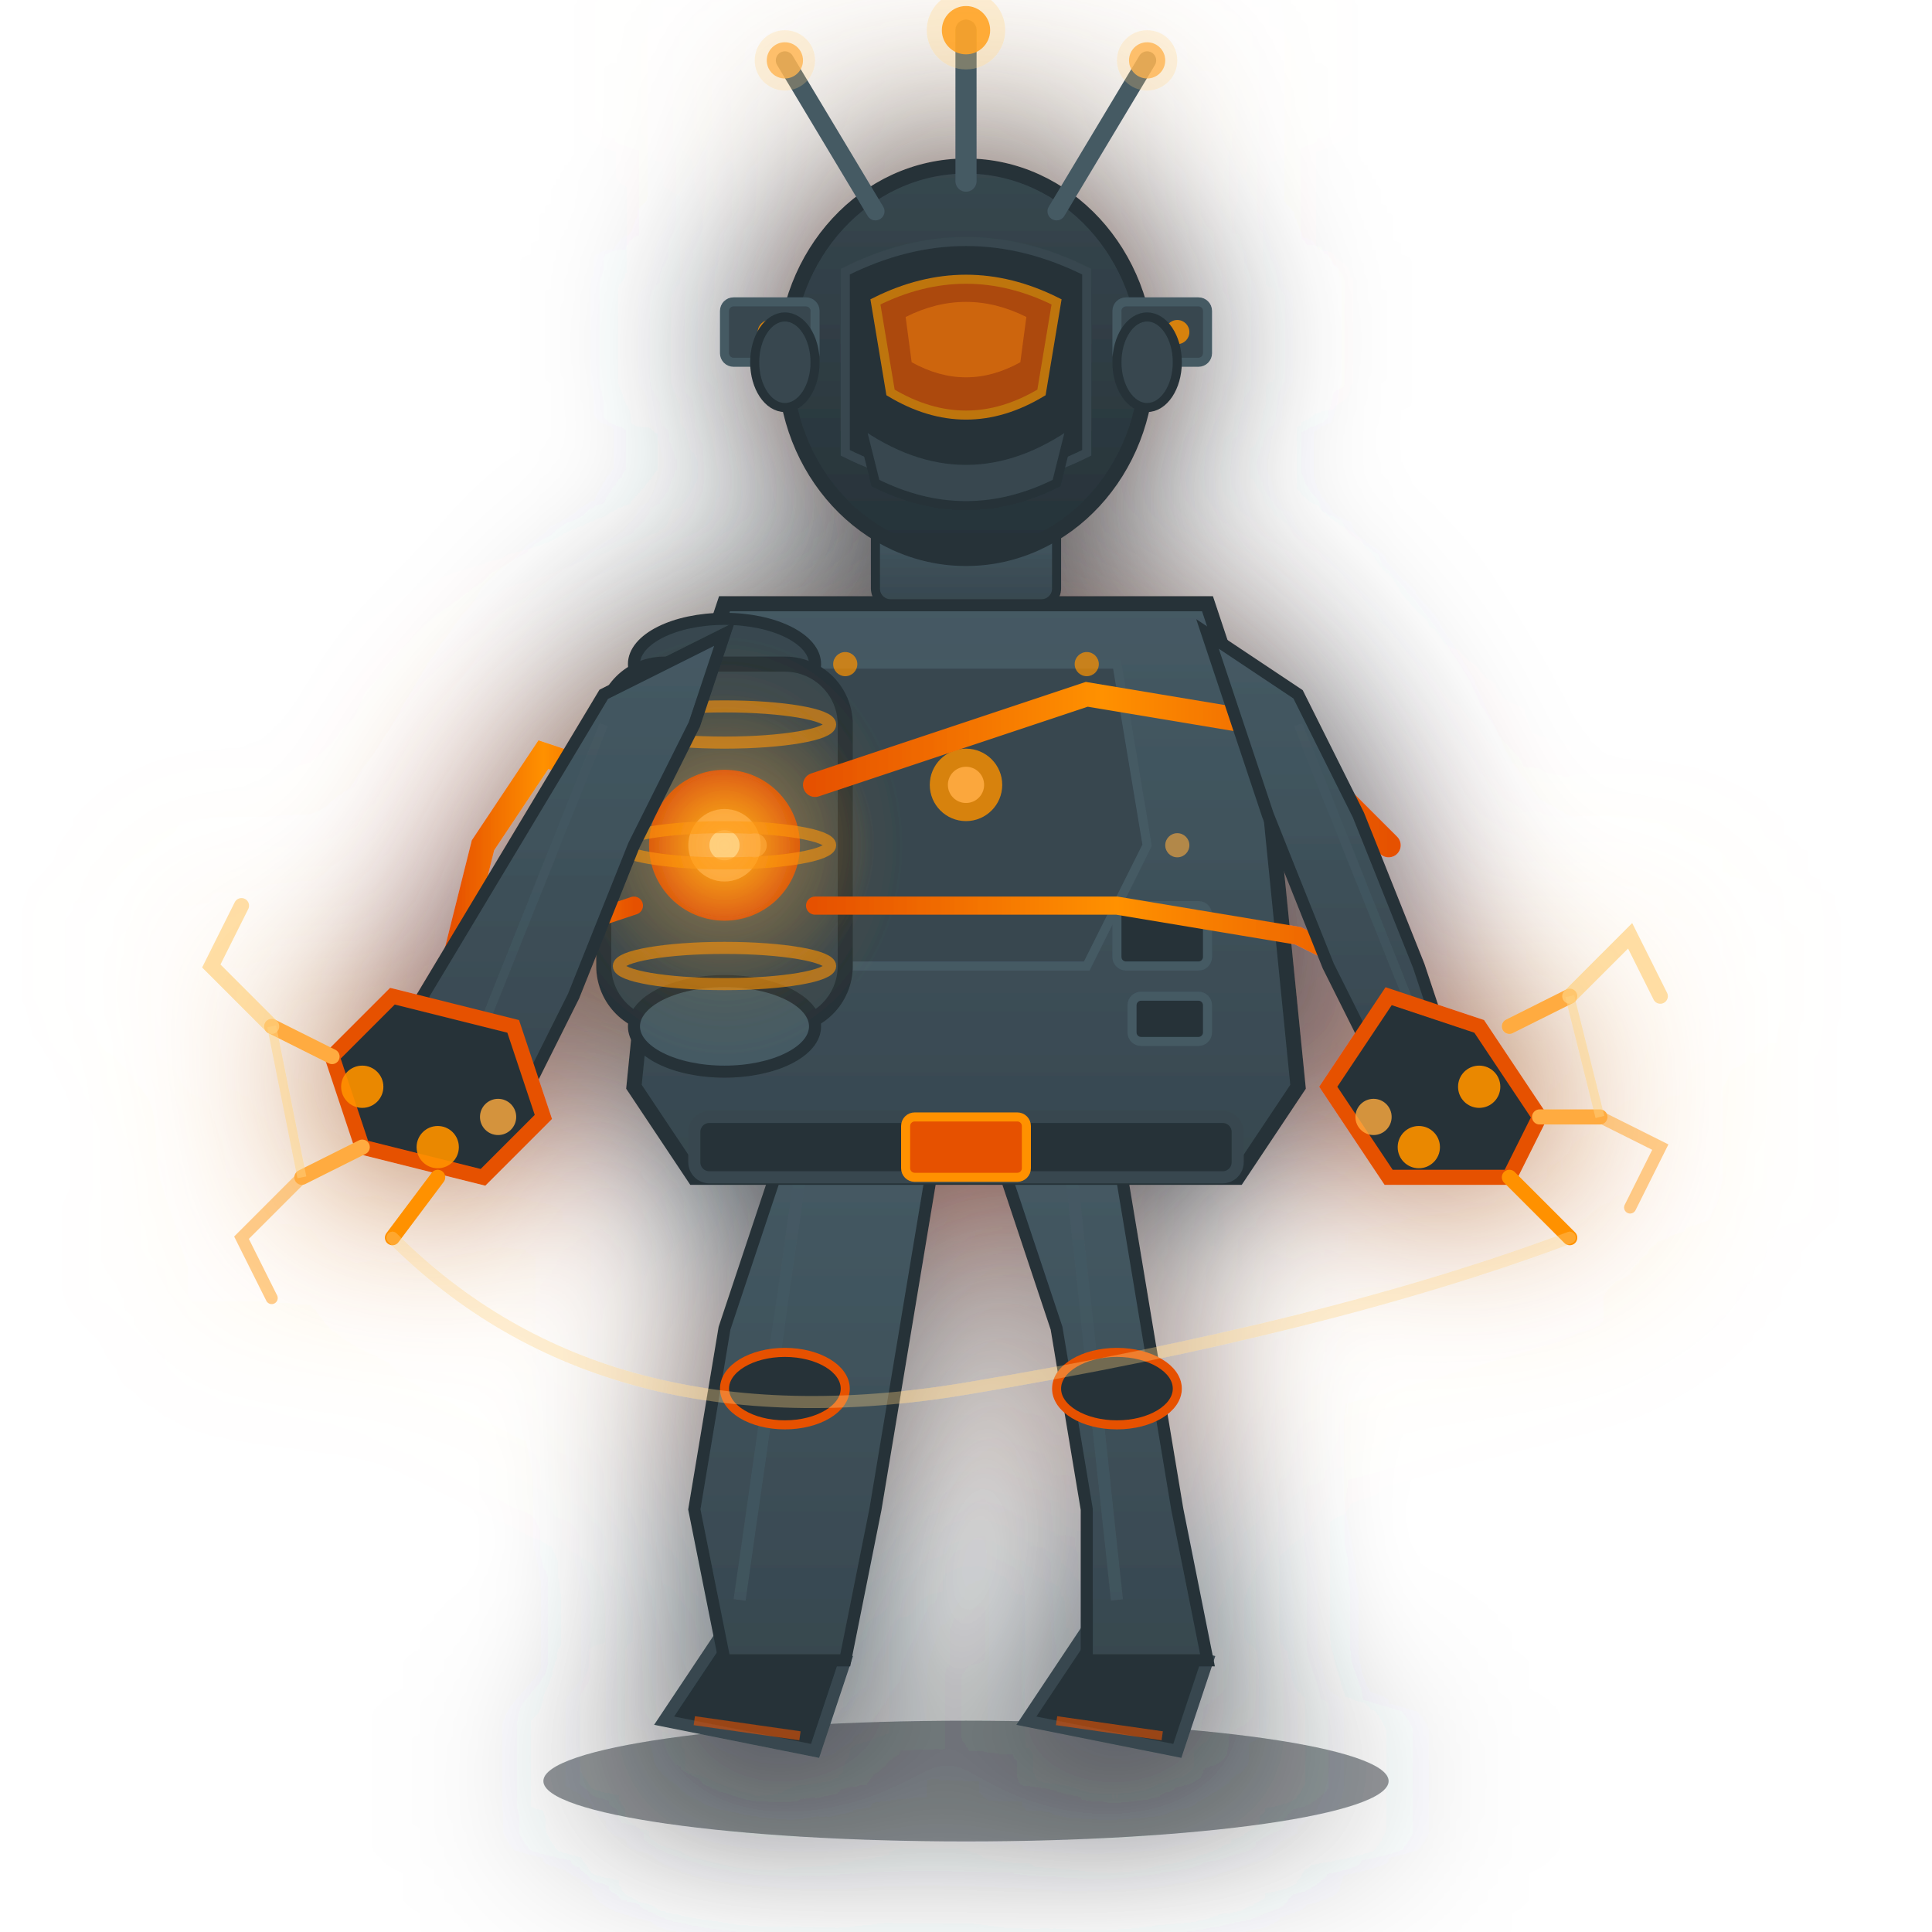
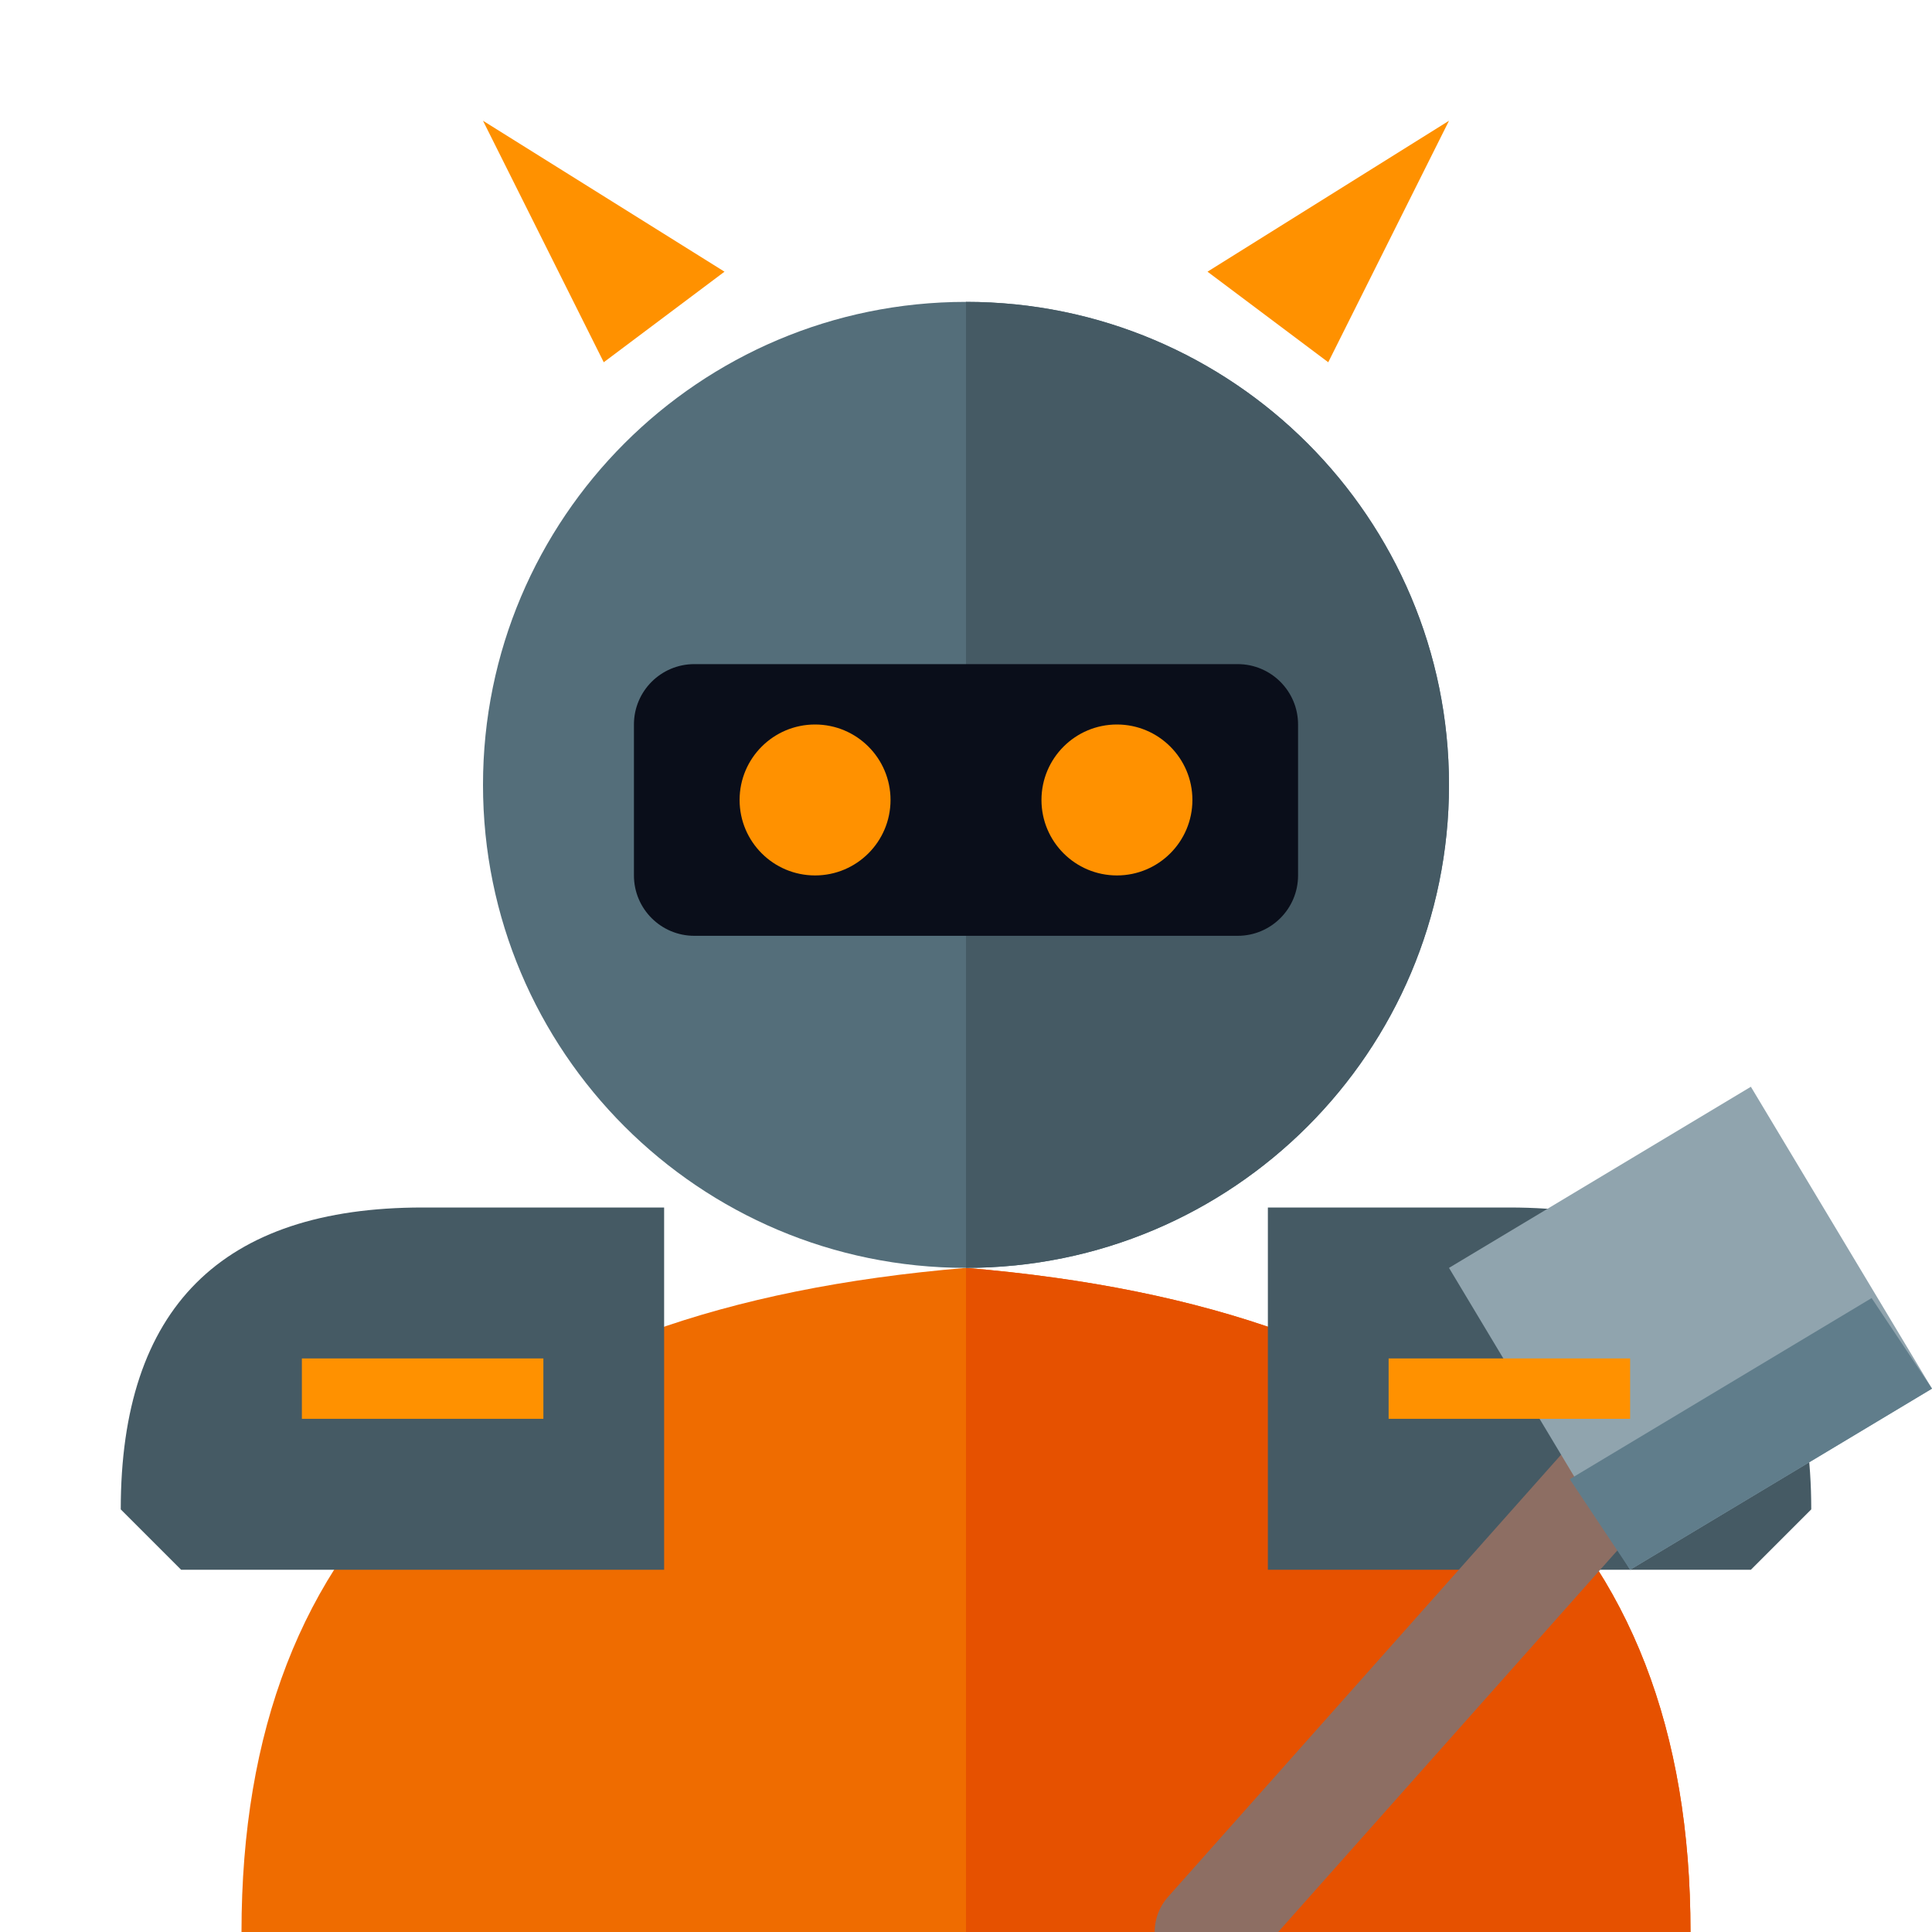
<svg xmlns="http://www.w3.org/2000/svg" viewBox="0 0 64 64">
-   <defs>
-     <linearGradient id="domeBreakerSuit" x1="0" y1="0" x2="0" y2="1">
-       <stop offset="0%" stop-color="#455A64" />
-       <stop offset="100%" stop-color="#37474F" />
-     </linearGradient>
-     <linearGradient id="domeBreakerSuitDark" x1="0" y1="0" x2="0" y2="1">
-       <stop offset="0%" stop-color="#37474F" />
-       <stop offset="100%" stop-color="#263238" />
-     </linearGradient>
-     <linearGradient id="domeBreakerOrange" x1="0" y1="0" x2="0" y2="1">
-       <stop offset="0%" stop-color="#FF9100" />
-       <stop offset="100%" stop-color="#E65100" />
-     </linearGradient>
-     <linearGradient id="domeBreakerCable" x1="0" y1="0" x2="1" y2="0">
-       <stop offset="0%" stop-color="#E65100" />
-       <stop offset="50%" stop-color="#FF9100" />
-       <stop offset="100%" stop-color="#E65100" />
-     </linearGradient>
-     <radialGradient id="domeBreakerGenerator" cx="0.5" cy="0.5" r="0.5">
-       <stop offset="0%" stop-color="#FFAB40" />
-       <stop offset="40%" stop-color="#FF9100" />
-       <stop offset="100%" stop-color="#E65100" />
-     </radialGradient>
-     <radialGradient id="domeBreakerPulse" cx="0.5" cy="0.5" r="0.5">
-       <stop offset="0%" stop-color="#FFD180" />
-       <stop offset="100%" stop-color="#FF9100" stop-opacity="0" />
-     </radialGradient>
-     <filter id="domeBreakerGlow" x="-30%" y="-30%" width="160%" height="160%">
-       <feGaussianBlur in="SourceGraphic" stdDeviation="3" result="blur" />
-       <feMerge>
-         <feMergeNode in="blur" />
-         <feMergeNode in="SourceGraphic" />
-       </feMerge>
-     </filter>
-   </defs>
-   <g filter="url(#domeBreakerGlow)">
-     <ellipse cx="32" cy="59" rx="14" ry="2" fill="#263238" opacity="0.5" />
-     <path d="M24,54 L22,57 L27,58 L28,55 Z" fill="#263238" stroke="#37474F" stroke-width="0.4" />
-     <line x1="23" y1="57" x2="26.5" y2="57.5" stroke="#E65100" stroke-width="0.3" opacity="0.6" />
-     <path d="M36,54 L34,57 L39,58 L40,55 Z" fill="#263238" stroke="#37474F" stroke-width="0.4" />
-     <line x1="35" y1="57" x2="38.5" y2="57.5" stroke="#E65100" stroke-width="0.3" opacity="0.6" />
-     <path d="M26,38 L24,44 L23,50 L24,55 L28,55 L29,50 L30,44 L31,38 Z" fill="url(#domeBreakerSuit)" stroke="#263238" stroke-width="0.4" />
-     <line x1="26.5" y1="39" x2="24.5" y2="53" stroke="#455A64" stroke-width="0.4" opacity="0.6" />
-     <ellipse cx="26" cy="46" rx="2" ry="1.2" fill="#263238" stroke="#E65100" stroke-width="0.3" />
-     <path d="M33,38 L35,44 L36,50 L36,55 L40,55 L39,50 L38,44 L37,38 Z" fill="url(#domeBreakerSuit)" stroke="#263238" stroke-width="0.4" />
-     <line x1="35.5" y1="39" x2="37" y2="53" stroke="#455A64" stroke-width="0.4" opacity="0.6" />
-     <ellipse cx="37" cy="46" rx="2" ry="1.2" fill="#263238" stroke="#E65100" stroke-width="0.3" />
-     <path d="M24,20 L40,20 L42,26 L43,36 L41,39 L23,39 L21,36 L22,26 Z" fill="url(#domeBreakerSuit)" stroke="#263238" stroke-width="0.5" />
-     <path d="M27,22 L37,22 L38,28 L36,32 L28,32 L26,28 Z" fill="#37474F" stroke="#455A64" stroke-width="0.3" />
-     <circle cx="32" cy="26" r="1.2" fill="#FF9100" opacity="0.8" />
-     <circle cx="32" cy="26" r="0.6" fill="#FFAB40" opacity="0.9" />
-     <rect x="24" y="30" width="3" height="2" rx="0.3" fill="#263238" stroke="#455A64" stroke-width="0.3" />
-     <rect x="24" y="33" width="2.5" height="1.5" rx="0.3" fill="#263238" stroke="#455A64" stroke-width="0.3" />
-     <rect x="37" y="30" width="3" height="2" rx="0.3" fill="#263238" stroke="#455A64" stroke-width="0.3" />
-     <rect x="37.5" y="33" width="2.5" height="1.5" rx="0.3" fill="#263238" stroke="#455A64" stroke-width="0.3" />
-     <rect x="23" y="37" width="18" height="2" rx="0.5" fill="#263238" stroke="#37474F" stroke-width="0.4" />
-     <rect x="30" y="37" width="4" height="2" rx="0.3" fill="#E65100" stroke="#FF9100" stroke-width="0.3" />
-     <ellipse cx="24" cy="22" rx="3" ry="1.5" fill="#37474F" stroke="#263238" stroke-width="0.4" />
-     <rect x="20" y="22" width="8" height="12" rx="2" fill="#37474F" stroke="#263238" stroke-width="0.5" />
-     <ellipse cx="24" cy="34" rx="3" ry="1.5" fill="#455A64" stroke="#263238" stroke-width="0.4" />
-     <ellipse cx="24" cy="28" rx="5" ry="5" fill="url(#domeBreakerPulse)" opacity="0.35" />
-     <circle cx="24" cy="28" r="2.5" fill="url(#domeBreakerGenerator)" opacity="0.9" />
-     <circle cx="24" cy="28" r="1.2" fill="#FFAB40" opacity="0.8" />
-     <circle cx="24" cy="28" r="0.5" fill="#FFD180" opacity="0.95" />
-     <ellipse cx="24" cy="24" rx="3.5" ry="0.6" fill="none" stroke="#FF9100" stroke-width="0.4" opacity="0.6" />
-     <ellipse cx="24" cy="28" rx="3.5" ry="0.6" fill="none" stroke="#FF9100" stroke-width="0.4" opacity="0.6" />
-     <ellipse cx="24" cy="32" rx="3.5" ry="0.6" fill="none" stroke="#FF9100" stroke-width="0.4" opacity="0.6" />
-     <ellipse cx="24" cy="28" rx="6" ry="7" fill="url(#domeBreakerPulse)" opacity="0.2" />
-     <path d="M21,26 L18,25 L16,28 L15,32" fill="none" stroke="url(#domeBreakerCable)" stroke-width="0.8" stroke-linecap="round" />
-     <path d="M21,30 L18,31 L16,33 L15,35" fill="none" stroke="url(#domeBreakerCable)" stroke-width="0.6" stroke-linecap="round" />
-     <path d="M27,26 L36,23 L42,24 L46,28" fill="none" stroke="url(#domeBreakerCable)" stroke-width="0.8" stroke-linecap="round" />
-     <path d="M27,30 L37,30 L43,31 L47,33" fill="none" stroke="url(#domeBreakerCable)" stroke-width="0.6" stroke-linecap="round" />
-     <path d="M24,21 L20,23 L17,28 L14,33 L15,36 L17,37 L19,33 L21,28 L23,24 Z" fill="url(#domeBreakerSuit)" stroke="#263238" stroke-width="0.4" />
-     <line x1="20" y1="24" x2="16" y2="34" stroke="#455A64" stroke-width="0.3" opacity="0.5" />
-     <path d="M13,33 L11,35 L12,38 L16,39 L18,37 L17,34 Z" fill="#263238" stroke="#E65100" stroke-width="0.5" />
-     <circle cx="12" cy="36" r="0.7" fill="#FF9100" opacity="0.9" />
-     <circle cx="14.5" cy="38" r="0.7" fill="#FF9100" opacity="0.9" />
-     <circle cx="16.5" cy="37" r="0.6" fill="#FFAB40" opacity="0.8" />
-     <line x1="11" y1="35" x2="9" y2="34" stroke="#FFAB40" stroke-width="0.5" stroke-linecap="round" />
-     <line x1="12" y1="38" x2="10" y2="39" stroke="#FFAB40" stroke-width="0.5" stroke-linecap="round" />
-     <line x1="14.5" y1="39" x2="13" y2="41" stroke="#FF9100" stroke-width="0.5" stroke-linecap="round" />
-     <path d="M40,21 L43,23 L45,27 L47,32 L48,35 L46,36 L44,32 L42,27 L41,24 Z" fill="url(#domeBreakerSuit)" stroke="#263238" stroke-width="0.4" />
-     <line x1="43" y1="24" x2="47" y2="34" stroke="#455A64" stroke-width="0.3" opacity="0.5" />
-     <path d="M46,33 L49,34 L51,37 L50,39 L46,39 L44,36 Z" fill="#263238" stroke="#E65100" stroke-width="0.5" />
-     <circle cx="49" cy="36" r="0.7" fill="#FF9100" opacity="0.9" />
-     <circle cx="47" cy="38" r="0.7" fill="#FF9100" opacity="0.9" />
-     <circle cx="45.5" cy="37" r="0.6" fill="#FFAB40" opacity="0.8" />
-     <line x1="50" y1="34" x2="52" y2="33" stroke="#FFAB40" stroke-width="0.5" stroke-linecap="round" />
-     <line x1="51" y1="37" x2="53" y2="37" stroke="#FFAB40" stroke-width="0.5" stroke-linecap="round" />
-     <line x1="50" y1="39" x2="52" y2="41" stroke="#FF9100" stroke-width="0.5" stroke-linecap="round" />
-     <path d="M9,34 L7,32 L8,30" fill="none" stroke="#FFD180" stroke-width="0.5" opacity="0.7" stroke-linecap="round" />
-     <path d="M10,39 L8,41 L9,43" fill="none" stroke="#FFAB40" stroke-width="0.4" opacity="0.6" stroke-linecap="round" />
-     <line x1="9" y1="34" x2="10" y2="39" stroke="#FFD180" stroke-width="0.3" opacity="0.5" />
-     <path d="M52,33 L54,31 L55,33" fill="none" stroke="#FFD180" stroke-width="0.5" opacity="0.7" stroke-linecap="round" />
-     <path d="M53,37 L55,38 L54,40" fill="none" stroke="#FFAB40" stroke-width="0.4" opacity="0.6" stroke-linecap="round" />
-     <line x1="52" y1="33" x2="53" y2="37" stroke="#FFD180" stroke-width="0.3" opacity="0.5" />
-     <path d="M13,41 Q20,48 32,46 Q44,44 52,41" fill="none" stroke="#FFD180" stroke-width="0.4" opacity="0.35" stroke-linecap="round" />
-     <rect x="29" y="17" width="6" height="3" rx="0.5" fill="url(#domeBreakerSuit)" stroke="#263238" stroke-width="0.3" />
-     <ellipse cx="32" cy="12" rx="6" ry="6.5" fill="url(#domeBreakerSuitDark)" stroke="#263238" stroke-width="0.5" />
-     <path d="M28,9 Q32,7 36,9 L36,15 Q32,17 28,15 Z" fill="#263238" stroke="#37474F" stroke-width="0.3" />
-     <path d="M29,10 Q32,8.5 35,10 L34.5,13 Q32,14.5 29.5,13 Z" fill="#E65100" opacity="0.7" stroke="#FF9100" stroke-width="0.3" />
-     <path d="M30,10.5 Q32,9.5 34,10.5 L33.8,12 Q32,13 30.2,12 Z" fill="#FF9100" opacity="0.4" />
-     <path d="M28.5,14 Q32,16.5 35.5,14 L35,16 Q32,17.5 29,16 Z" fill="#37474F" stroke="#263238" stroke-width="0.3" />
-     <line x1="32" y1="6" x2="32" y2="1" stroke="#455A64" stroke-width="0.7" stroke-linecap="round" />
-     <circle cx="32" cy="1" r="0.8" fill="#FF9100" opacity="0.9" />
-     <circle cx="32" cy="1" r="1.3" fill="#FFD180" opacity="0.3" />
-     <line x1="29" y1="7" x2="26" y2="2" stroke="#455A64" stroke-width="0.6" stroke-linecap="round" />
-     <circle cx="26" cy="2" r="0.6" fill="#FFAB40" opacity="0.8" />
-     <circle cx="26" cy="2" r="1" fill="#FFD180" opacity="0.25" />
-     <line x1="35" y1="7" x2="38" y2="2" stroke="#455A64" stroke-width="0.6" stroke-linecap="round" />
-     <circle cx="38" cy="2" r="0.6" fill="#FFAB40" opacity="0.8" />
-     <circle cx="38" cy="2" r="1" fill="#FFD180" opacity="0.25" />
-     <rect x="37" y="10" width="3" height="2" rx="0.3" fill="#37474F" stroke="#455A64" stroke-width="0.3" />
-     <circle cx="39" cy="11" r="0.4" fill="#FF9100" opacity="0.8" />
-     <rect x="24" y="10" width="3" height="2" rx="0.3" fill="#37474F" stroke="#455A64" stroke-width="0.3" />
-     <circle cx="25.5" cy="11" r="0.4" fill="#FF9100" opacity="0.8" />
-     <ellipse cx="26" cy="12" rx="1" ry="1.5" fill="#37474F" stroke="#263238" stroke-width="0.3" />
-     <ellipse cx="38" cy="12" rx="1" ry="1.5" fill="#37474F" stroke="#263238" stroke-width="0.3" />
-     <circle cx="28" cy="22" r="0.4" fill="#FF9100" opacity="0.7" />
-     <circle cx="36" cy="22" r="0.4" fill="#FF9100" opacity="0.7" />
-     <circle cx="25" cy="28" r="0.4" fill="#FFAB40" opacity="0.6" />
-     <circle cx="39" cy="28" r="0.4" fill="#FFAB40" opacity="0.6" />
-   </g>
+   <path d="M8 64 Q8 44 32 42 Q56 44 56 64 Z" fill="#EF6C00" />
+   <path d="M32 42 Q56 44 56 64 H32 Z" fill="#E65100" />
+   <path d="M4 50 Q4 40 14 40 H22 V52 H6 Z M60 50 Q60 40 50 40 H42 V52 H58 Z" fill="#455A64" />
+   <circle cx="32" cy="26" r="16" fill="#546E7A" />
+   <path d="M32 10 A16 16 0 0 1 32 42 Z" fill="#455A64" />
+   <path d="M20 12 L16 4 L24 9 Z M44 12 L48 4 L40 9 Z" fill="#FF9100" />
+   <rect x="21" y="22" width="22" height="9" rx="2" fill="#0A0E1A" />
+   <circle cx="27" cy="26.5" r="2.5" fill="#FF9100" />
+   <circle cx="37" cy="26.5" r="2.5" fill="#FF9100" />
+   <path d="M40 64 L56 46" stroke="#8D6E63" stroke-width="3.5" stroke-linecap="round" />
+   <path d="M48 42 L58 36 L64 46 L54 52 Z" fill="#90A4AE" />
+   <path d="M54 52 L64 46 L62 43 L52 49 Z" fill="#607D8B" />
+   <path d="M10 46 H18 M46 46 H54" stroke="#FF9100" stroke-width="2" />
</svg>
